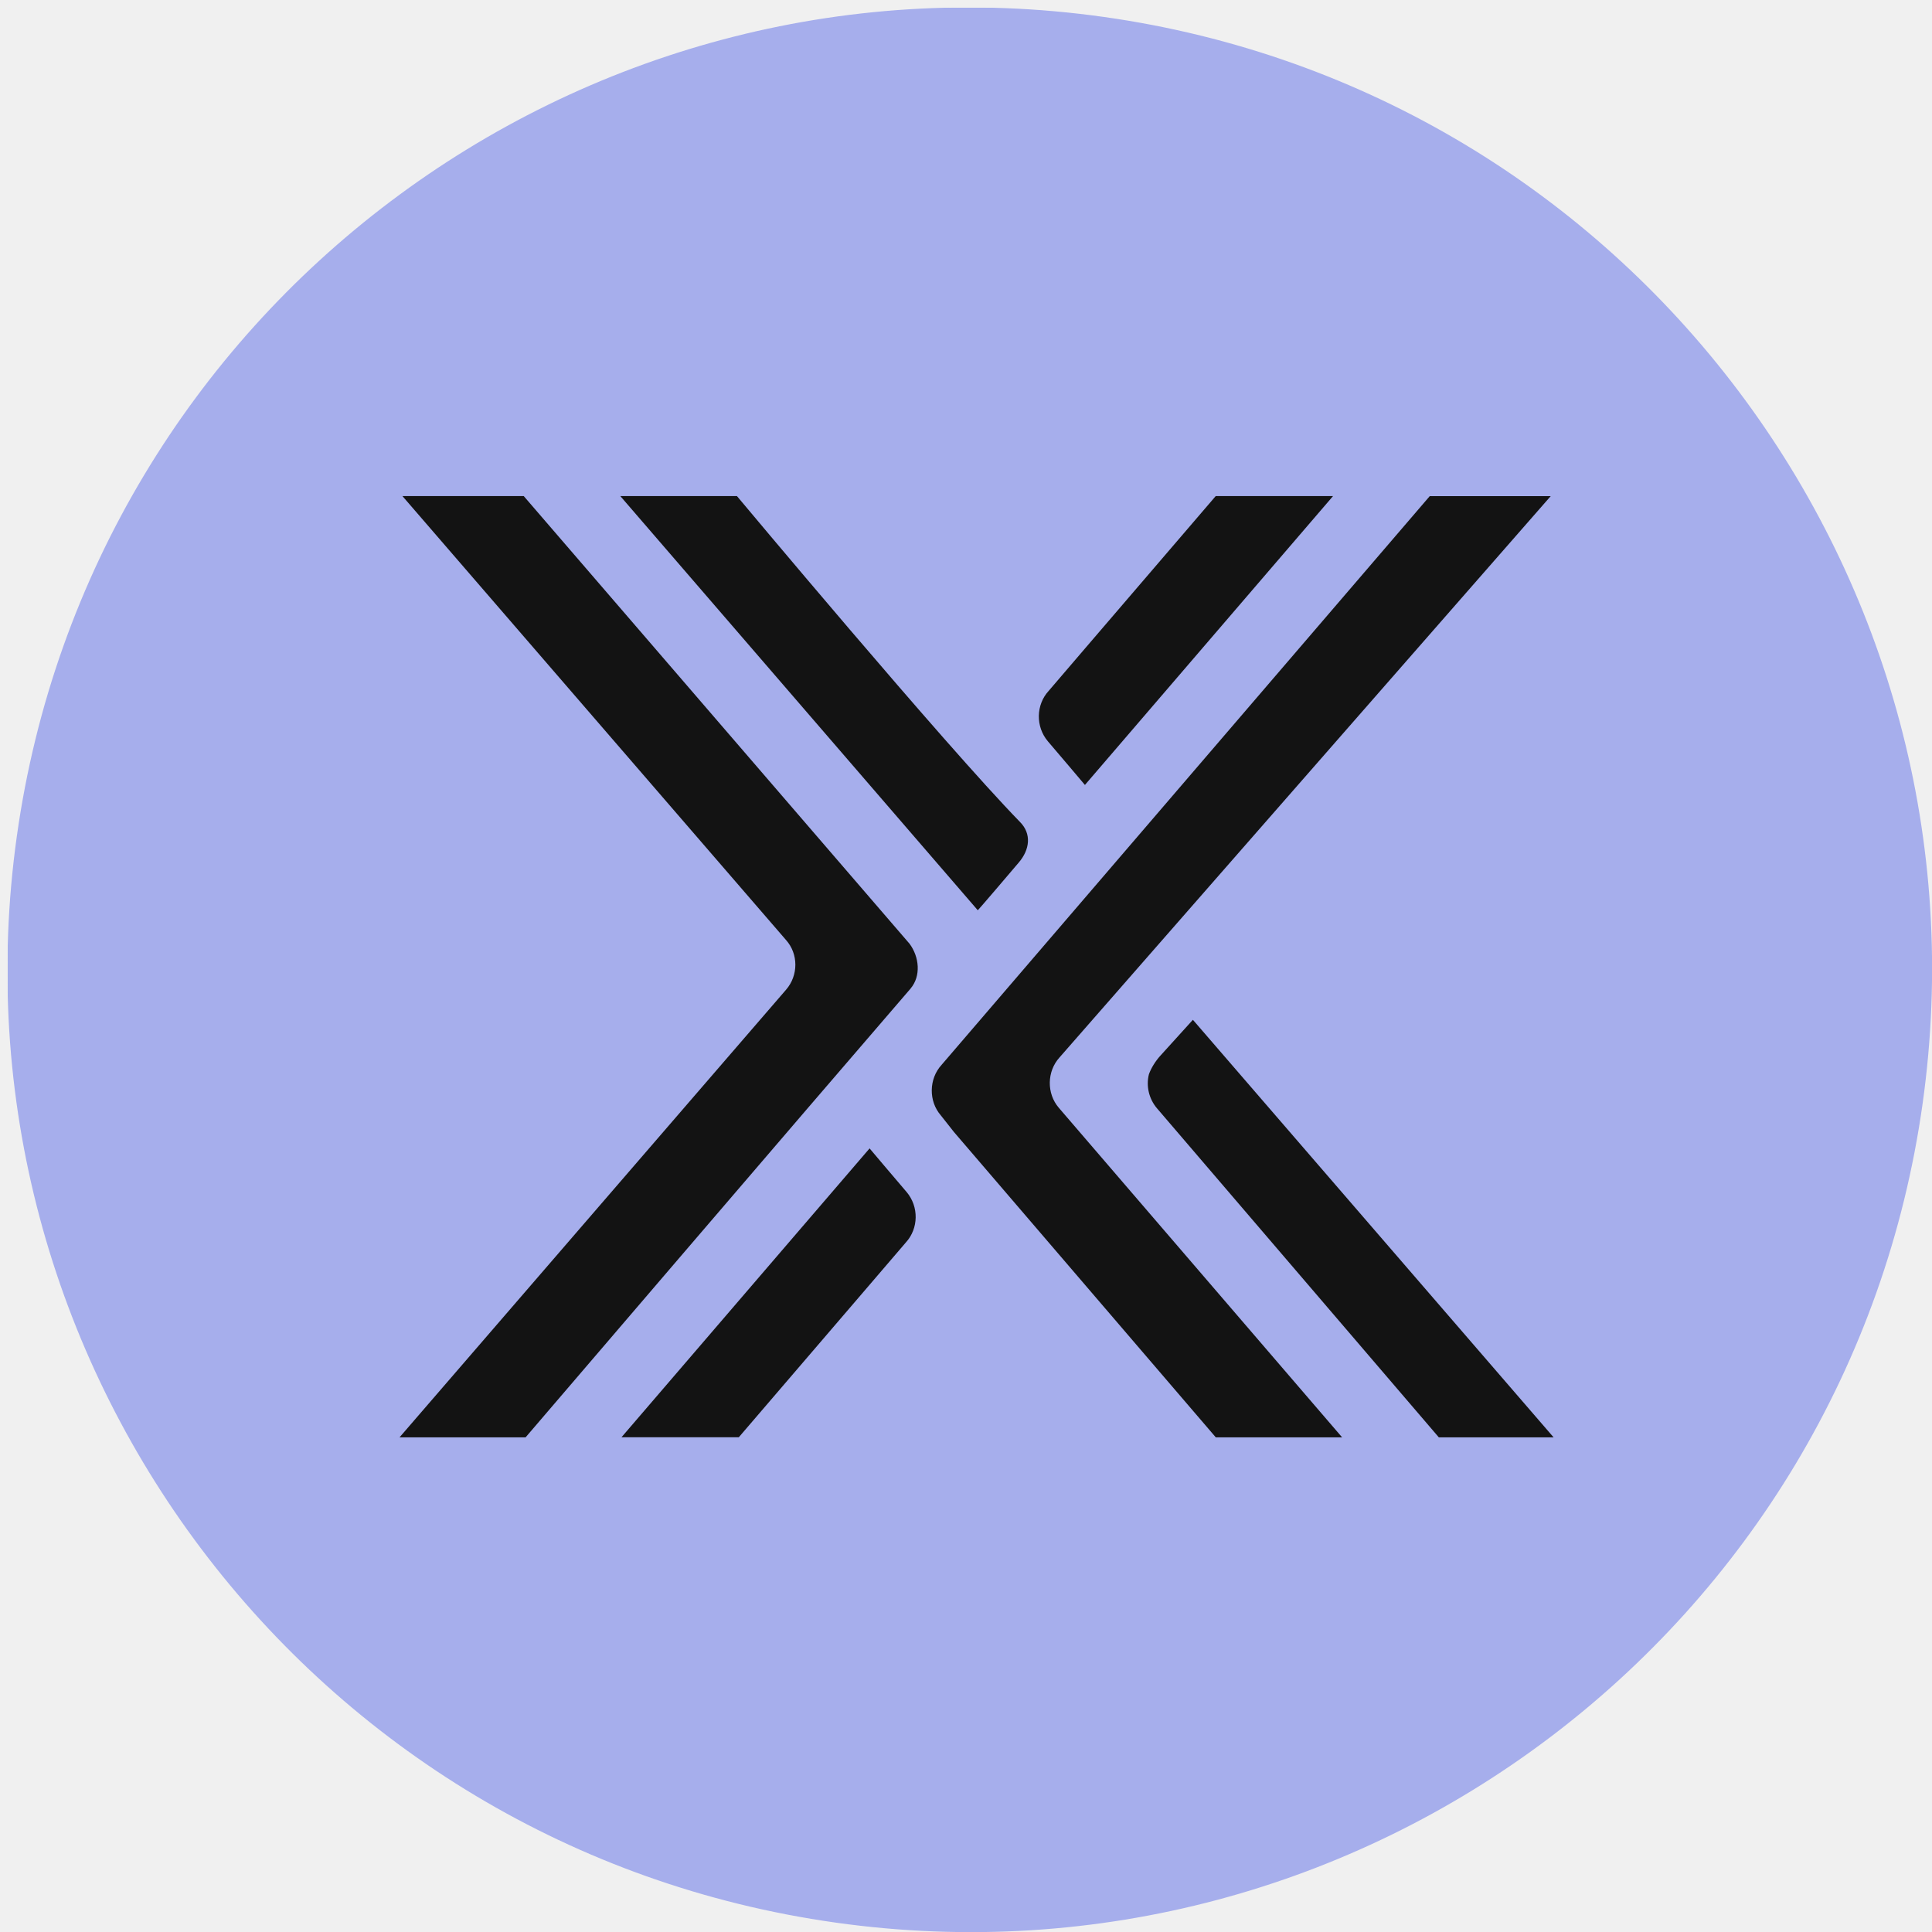
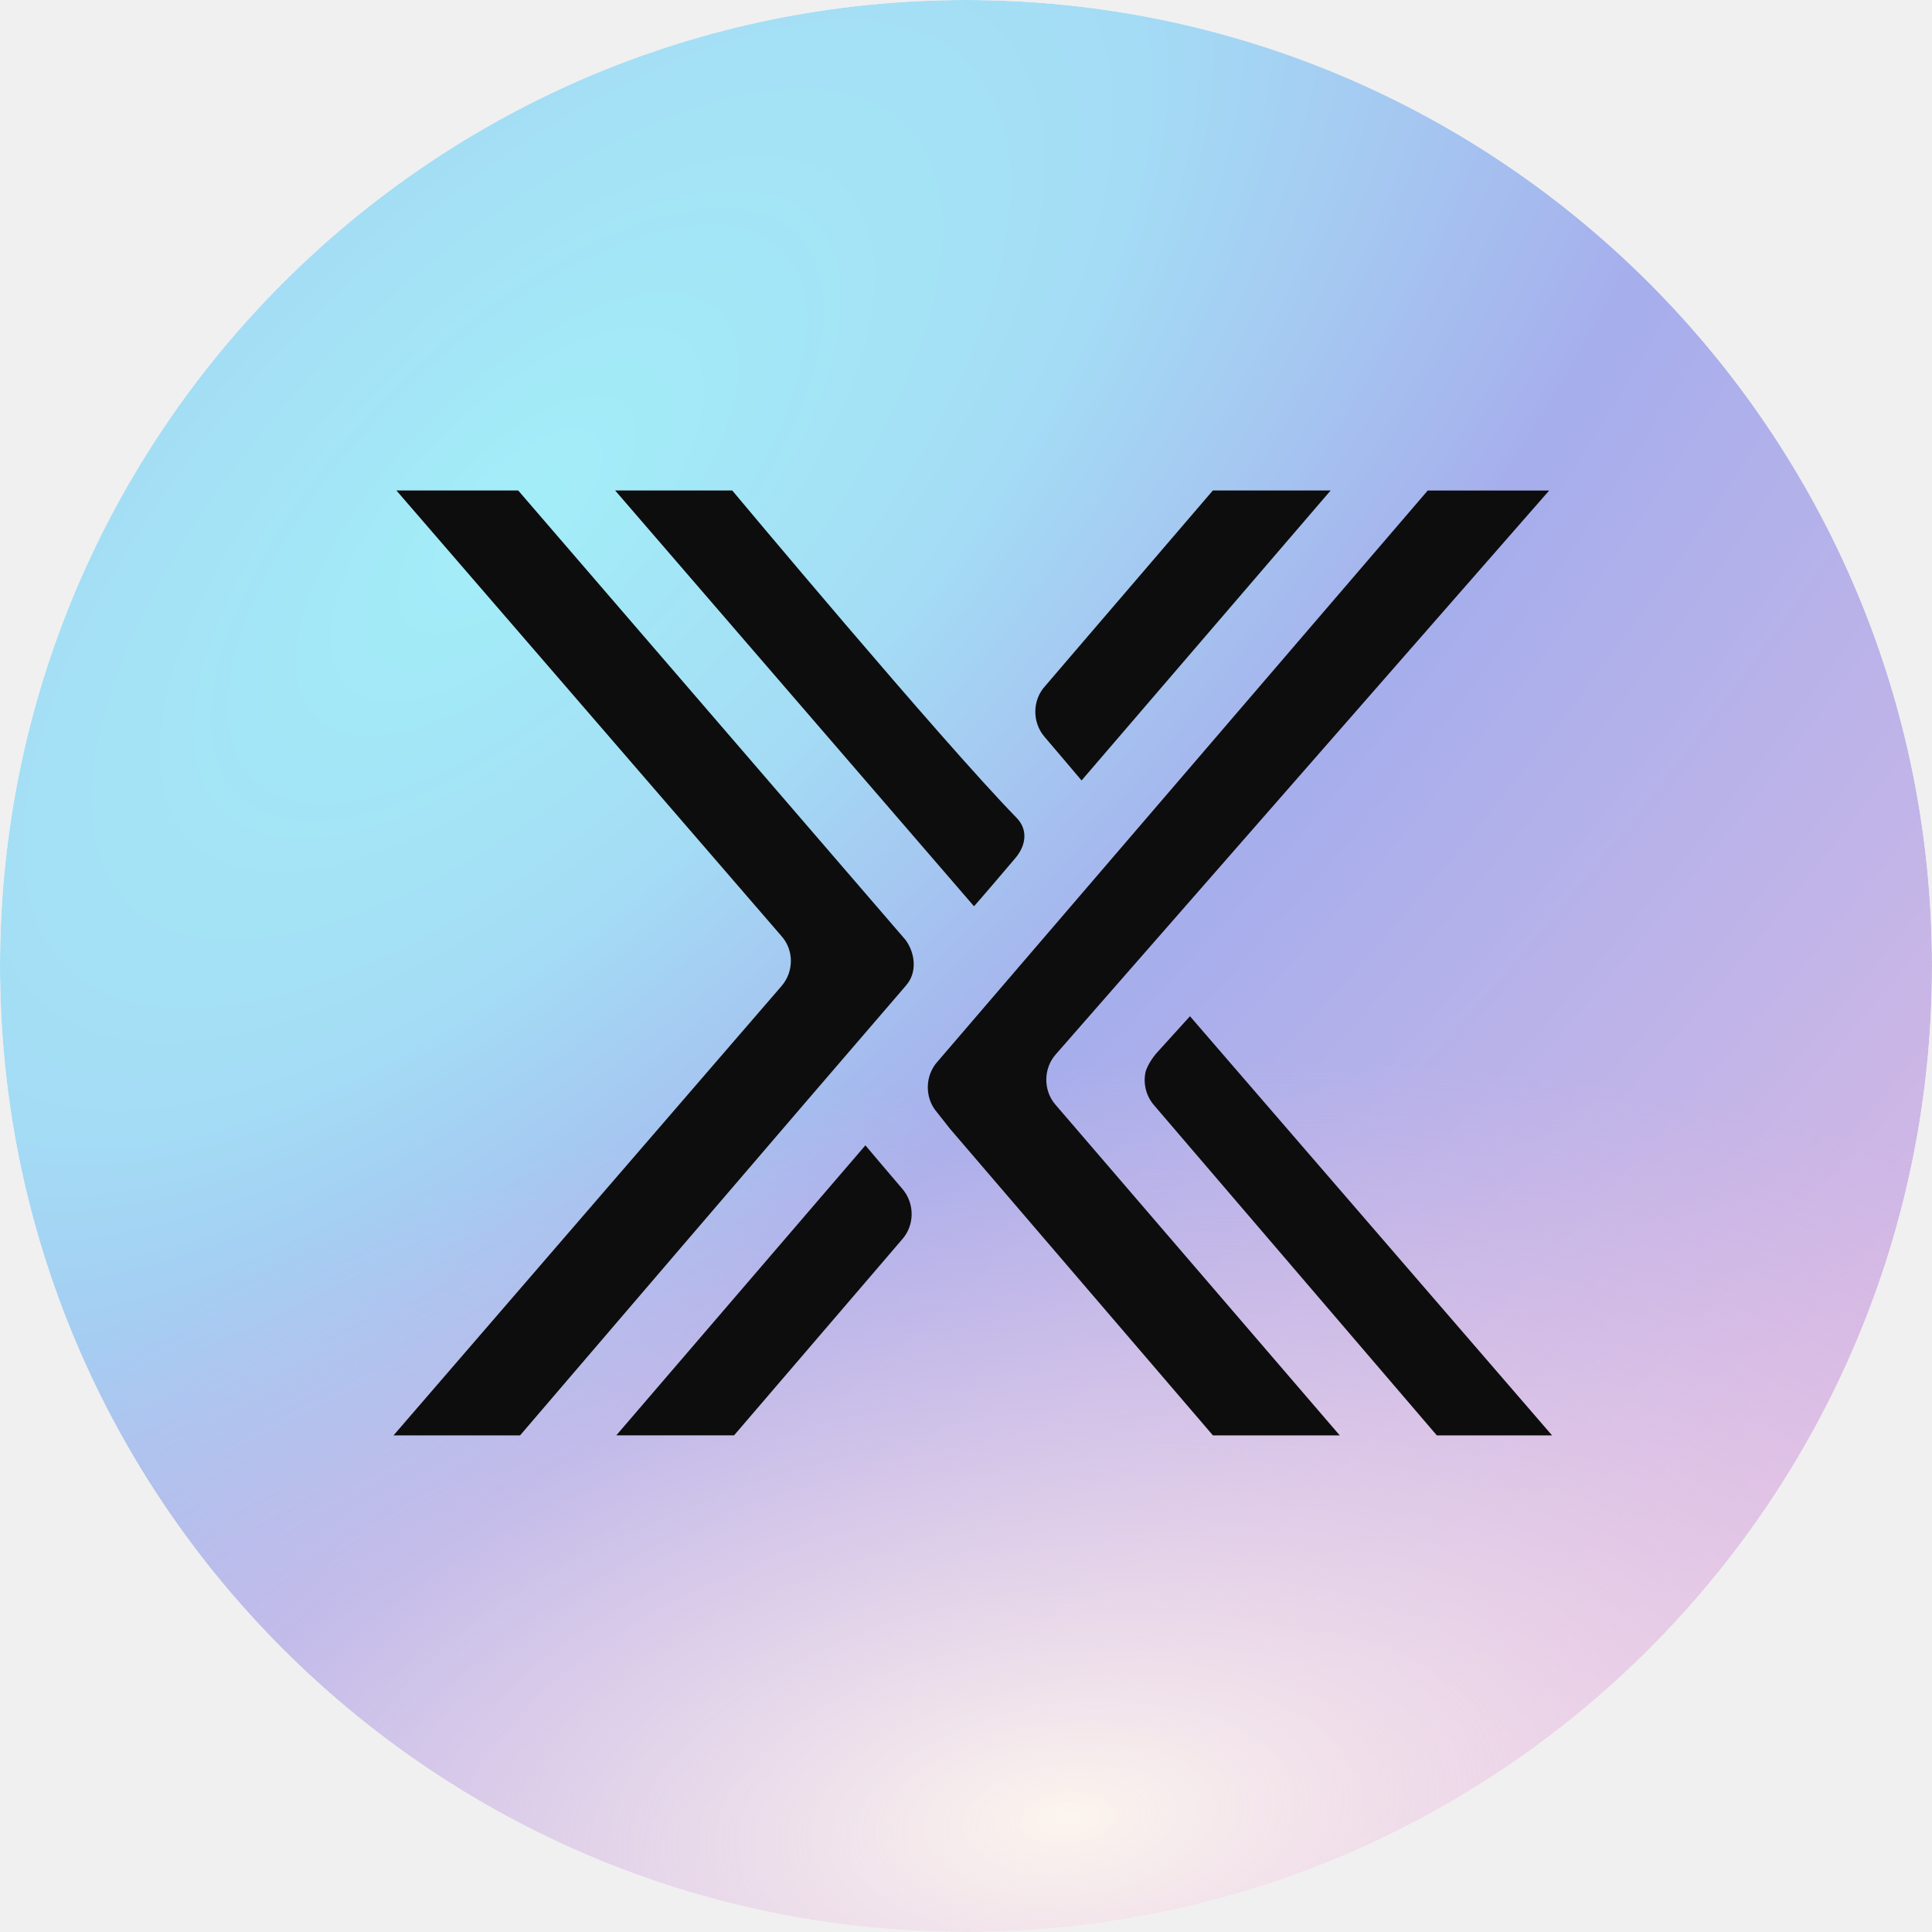
<svg xmlns="http://www.w3.org/2000/svg" width="256" height="256" viewBox="0 0 256 256" fill="none">
-   <mask id="mask0_1323_438" style="mask-type:luminance" maskUnits="userSpaceOnUse" x="1" y="1" width="255" height="255">
-     <path d="M256 1H1V256H256V1Z" fill="white" />
-   </mask>
-   <g mask="url(#mask0_1323_438)">
-     <mask id="mask1_1323_438" style="mask-type:luminance" maskUnits="userSpaceOnUse" x="1" y="1" width="255" height="255">
-       <path d="M256 1H1V256H256V1Z" fill="white" />
+   <g clip-path="url(#clip0_2888_2)">
+     <mask id="mask0_2888_2" style="mask-type:luminance" maskUnits="userSpaceOnUse" x="0" y="0" width="256" height="256">
+       <path d="M0 128C0 57.308 57.308 0 128 0C198.692 0 256 57.308 256 128C256 198.692 198.692 256 128 256C57.308 256 0 198.692 0 128Z" fill="white" />
    </mask>
-     <g mask="url(#mask1_1323_438)">
-       <path d="M2.237 110.756C12.037 41.025 76.51 -7.558 146.241 2.242C215.972 12.042 264.556 76.514 254.755 146.245C244.956 215.976 180.483 264.56 110.752 254.76C41.021 244.96 -7.563 180.487 2.237 110.756Z" fill="url(#paint0_radial_1323_438)" />
-       <path d="M138.949 91.552L143.904 85.768L161.089 65.733H176.635L143.758 104.01C143.758 104.01 140.097 99.675 138.849 98.227C137.209 96.288 137.265 93.391 138.949 91.552ZM97.648 65.733C97.648 65.733 125.179 98.682 135.142 108.901C136.727 110.494 136.444 112.589 134.997 114.283C129.706 120.513 129.559 120.612 129.559 120.612L82.194 65.733H97.648ZM120.034 164.628L115.08 170.41L97.894 190.446H82.348L115.225 152.169C115.225 152.169 118.886 156.504 120.134 157.952C121.773 159.892 121.719 162.787 120.034 164.628ZM120.662 130.986C107.284 146.486 69.644 190.455 69.644 190.455H52.941L104.16 131.14C105.799 129.246 105.799 126.405 104.16 124.565L53.324 65.733H69.398L120.517 125.047C121.819 126.796 122.056 129.337 120.662 130.977V130.986ZM161.098 190.455L126.391 149.983L124.66 147.789C123.021 145.894 123.076 142.953 124.761 141.103L189.448 65.742H205.477L140.397 140.111C138.712 141.96 138.667 144.892 140.297 146.787L177.837 190.455H161.089H161.098ZM190.651 190.455C190.651 190.455 162.637 157.752 153.293 146.841C152.236 145.593 151.845 143.899 152.236 142.351C152.528 141.504 153.147 140.557 153.73 139.911L158.065 135.129L205.86 190.455H190.651Z" fill="#131313" />
+     <g mask="url(#mask0_2888_2)">
+       <path d="M0 128C0 57.308 57.308 0 128 0C198.692 0 256 57.308 256 128C256 198.692 198.692 256 128 256C57.308 256 0 198.692 0 128Z" fill="white" fill-opacity="0.48" />
+       <mask id="mask1_2888_2" style="mask-type:luminance" maskUnits="userSpaceOnUse" x="0" y="0" width="256" height="256">
+         <path d="M0 128C0 57.308 57.308 0 128 0C198.692 0 256 57.308 256 128C256 198.692 198.692 256 128 256C57.308 256 0 198.692 0 128Z" fill="white" />
+       </mask>
+       <g mask="url(#mask1_2888_2)">
+         <path d="M256 0H0V256H256V0Z" fill="url(#paint0_radial_2888_2)" />
+         <path d="M256 0H0V256H256V0Z" fill="url(#paint1_radial_2888_2)" />
+         <path d="M138.486 90.908L143.459 85.102L160.712 64.988H176.319L143.313 103.415C143.313 103.415 139.638 99.063 138.385 97.61C136.739 95.662 136.794 92.755 138.486 90.908ZM97.023 64.988C97.023 64.988 124.662 98.067 134.664 108.325C136.255 109.925 135.971 112.028 134.518 113.728C129.206 119.982 129.059 120.083 129.059 120.083L81.507 64.988H97.023ZM119.496 164.27L114.522 170.076L97.27 190.19H81.663L114.669 151.763C114.669 151.763 118.344 156.115 119.597 157.568C121.242 159.516 121.187 162.423 119.496 164.27ZM120.127 130.496C106.696 146.058 68.909 190.199 68.909 190.199H52.141L103.56 130.652C105.206 128.75 105.206 125.898 103.56 124.051L52.525 64.988H68.662L119.981 124.535C121.288 126.291 121.526 128.842 120.127 130.487V130.496ZM160.721 190.199L125.878 149.568L124.141 147.365C122.495 145.463 122.55 142.51 124.241 140.654L189.183 64.997H205.274L139.939 139.658C138.248 141.514 138.202 144.458 139.839 146.359L177.526 190.199H160.712H160.721ZM190.39 190.199C190.39 190.199 162.266 157.367 152.886 146.414C151.825 145.162 151.432 143.461 151.825 141.907C152.118 141.056 152.739 140.106 153.325 139.456L157.677 134.656L205.658 190.199H190.39Z" fill="#0D0D0D" />
+       </g>
    </g>
  </g>
  <defs>
-     <radialGradient id="paint0_radial_1323_438" cx="0" cy="0" r="1" gradientUnits="userSpaceOnUse" gradientTransform="translate(77.6305 60.6371) rotate(52.9817) scale(264.91 561.814)">
+     <radialGradient id="paint0_radial_2888_2" cx="0" cy="0" r="1" gradientUnits="userSpaceOnUse" gradientTransform="translate(67.9493 67.64) rotate(44.9817) scale(265.948 564.016)">
+       <stop stop-color="#A3EEF8" />
+       <stop offset="0.177" stop-color="#A4DCF5" />
      <stop offset="0.38" stop-color="#A6AEEC" />
+       <stop offset="1" stop-color="#ECBEE1" />
    </radialGradient>
+     <radialGradient id="paint1_radial_2888_2" cx="0" cy="0" r="1" gradientUnits="userSpaceOnUse" gradientTransform="translate(139.102 240.11) rotate(84.265) scale(137.749 263.518)">
+       <stop stop-color="#FCF5EE" />
+       <stop offset="0.715" stop-color="#ECBEE1" stop-opacity="0" />
+     </radialGradient>
+     <clipPath id="clip0_2888_2">
+       <rect width="256" height="256" fill="white" />
+     </clipPath>
  </defs>
</svg>
